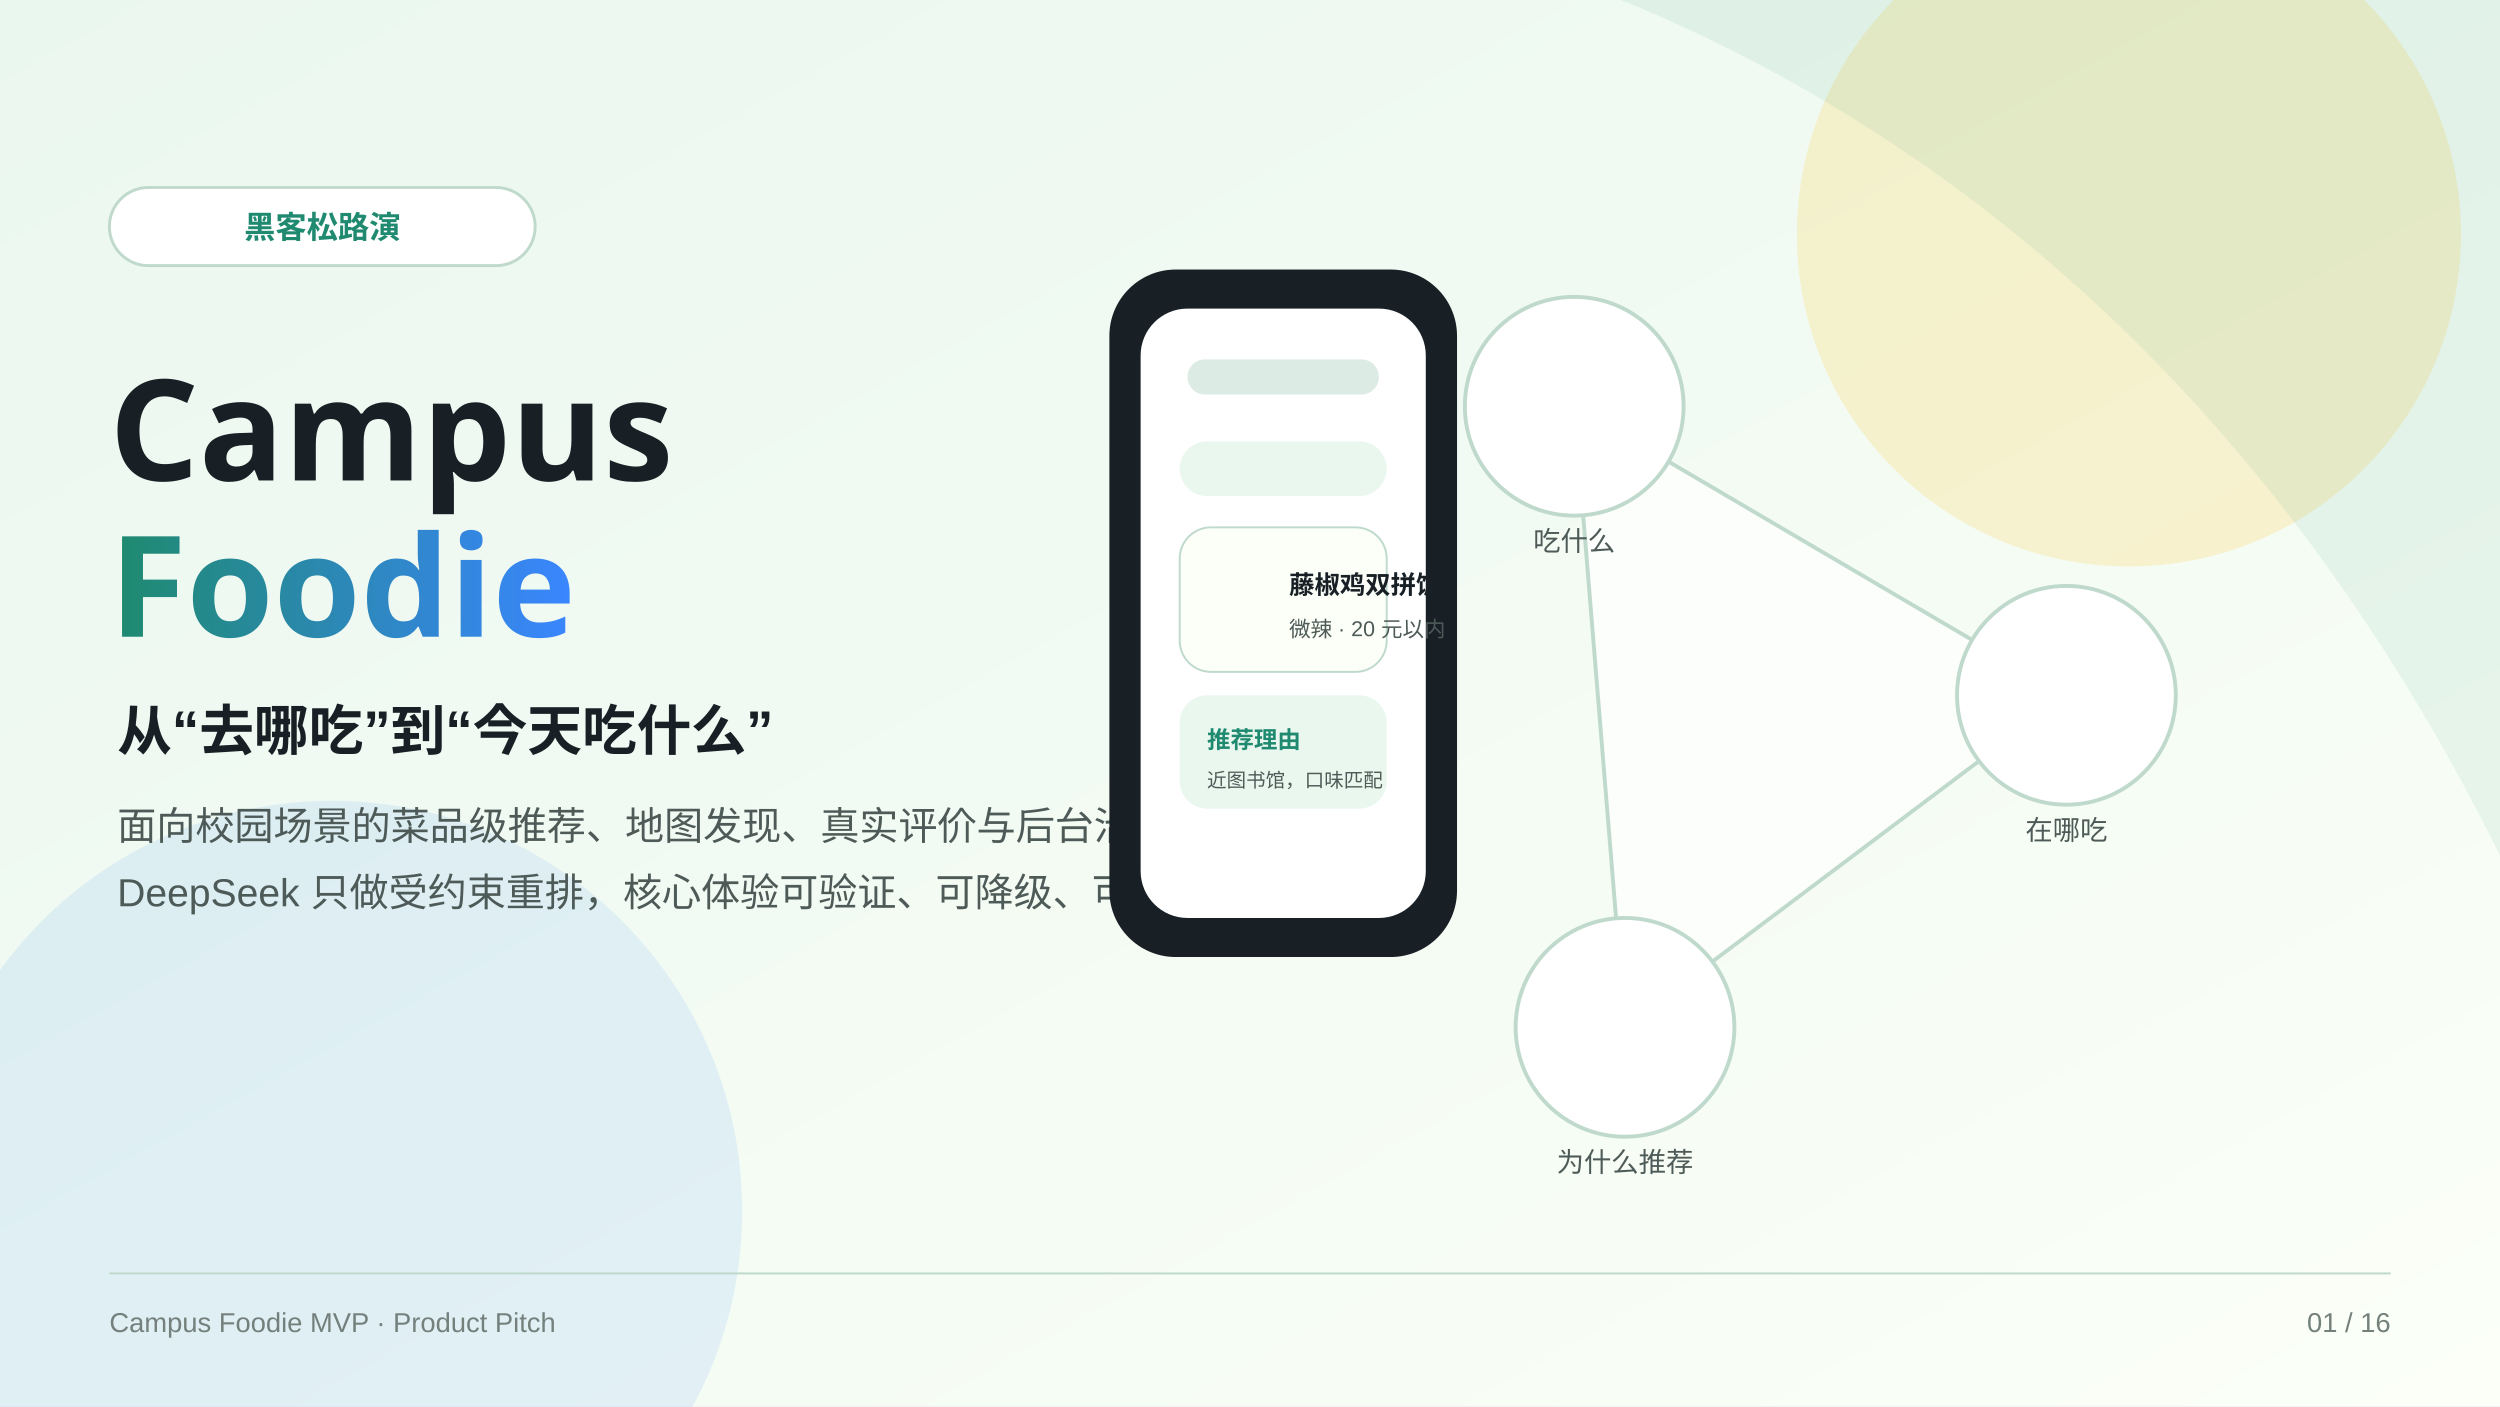
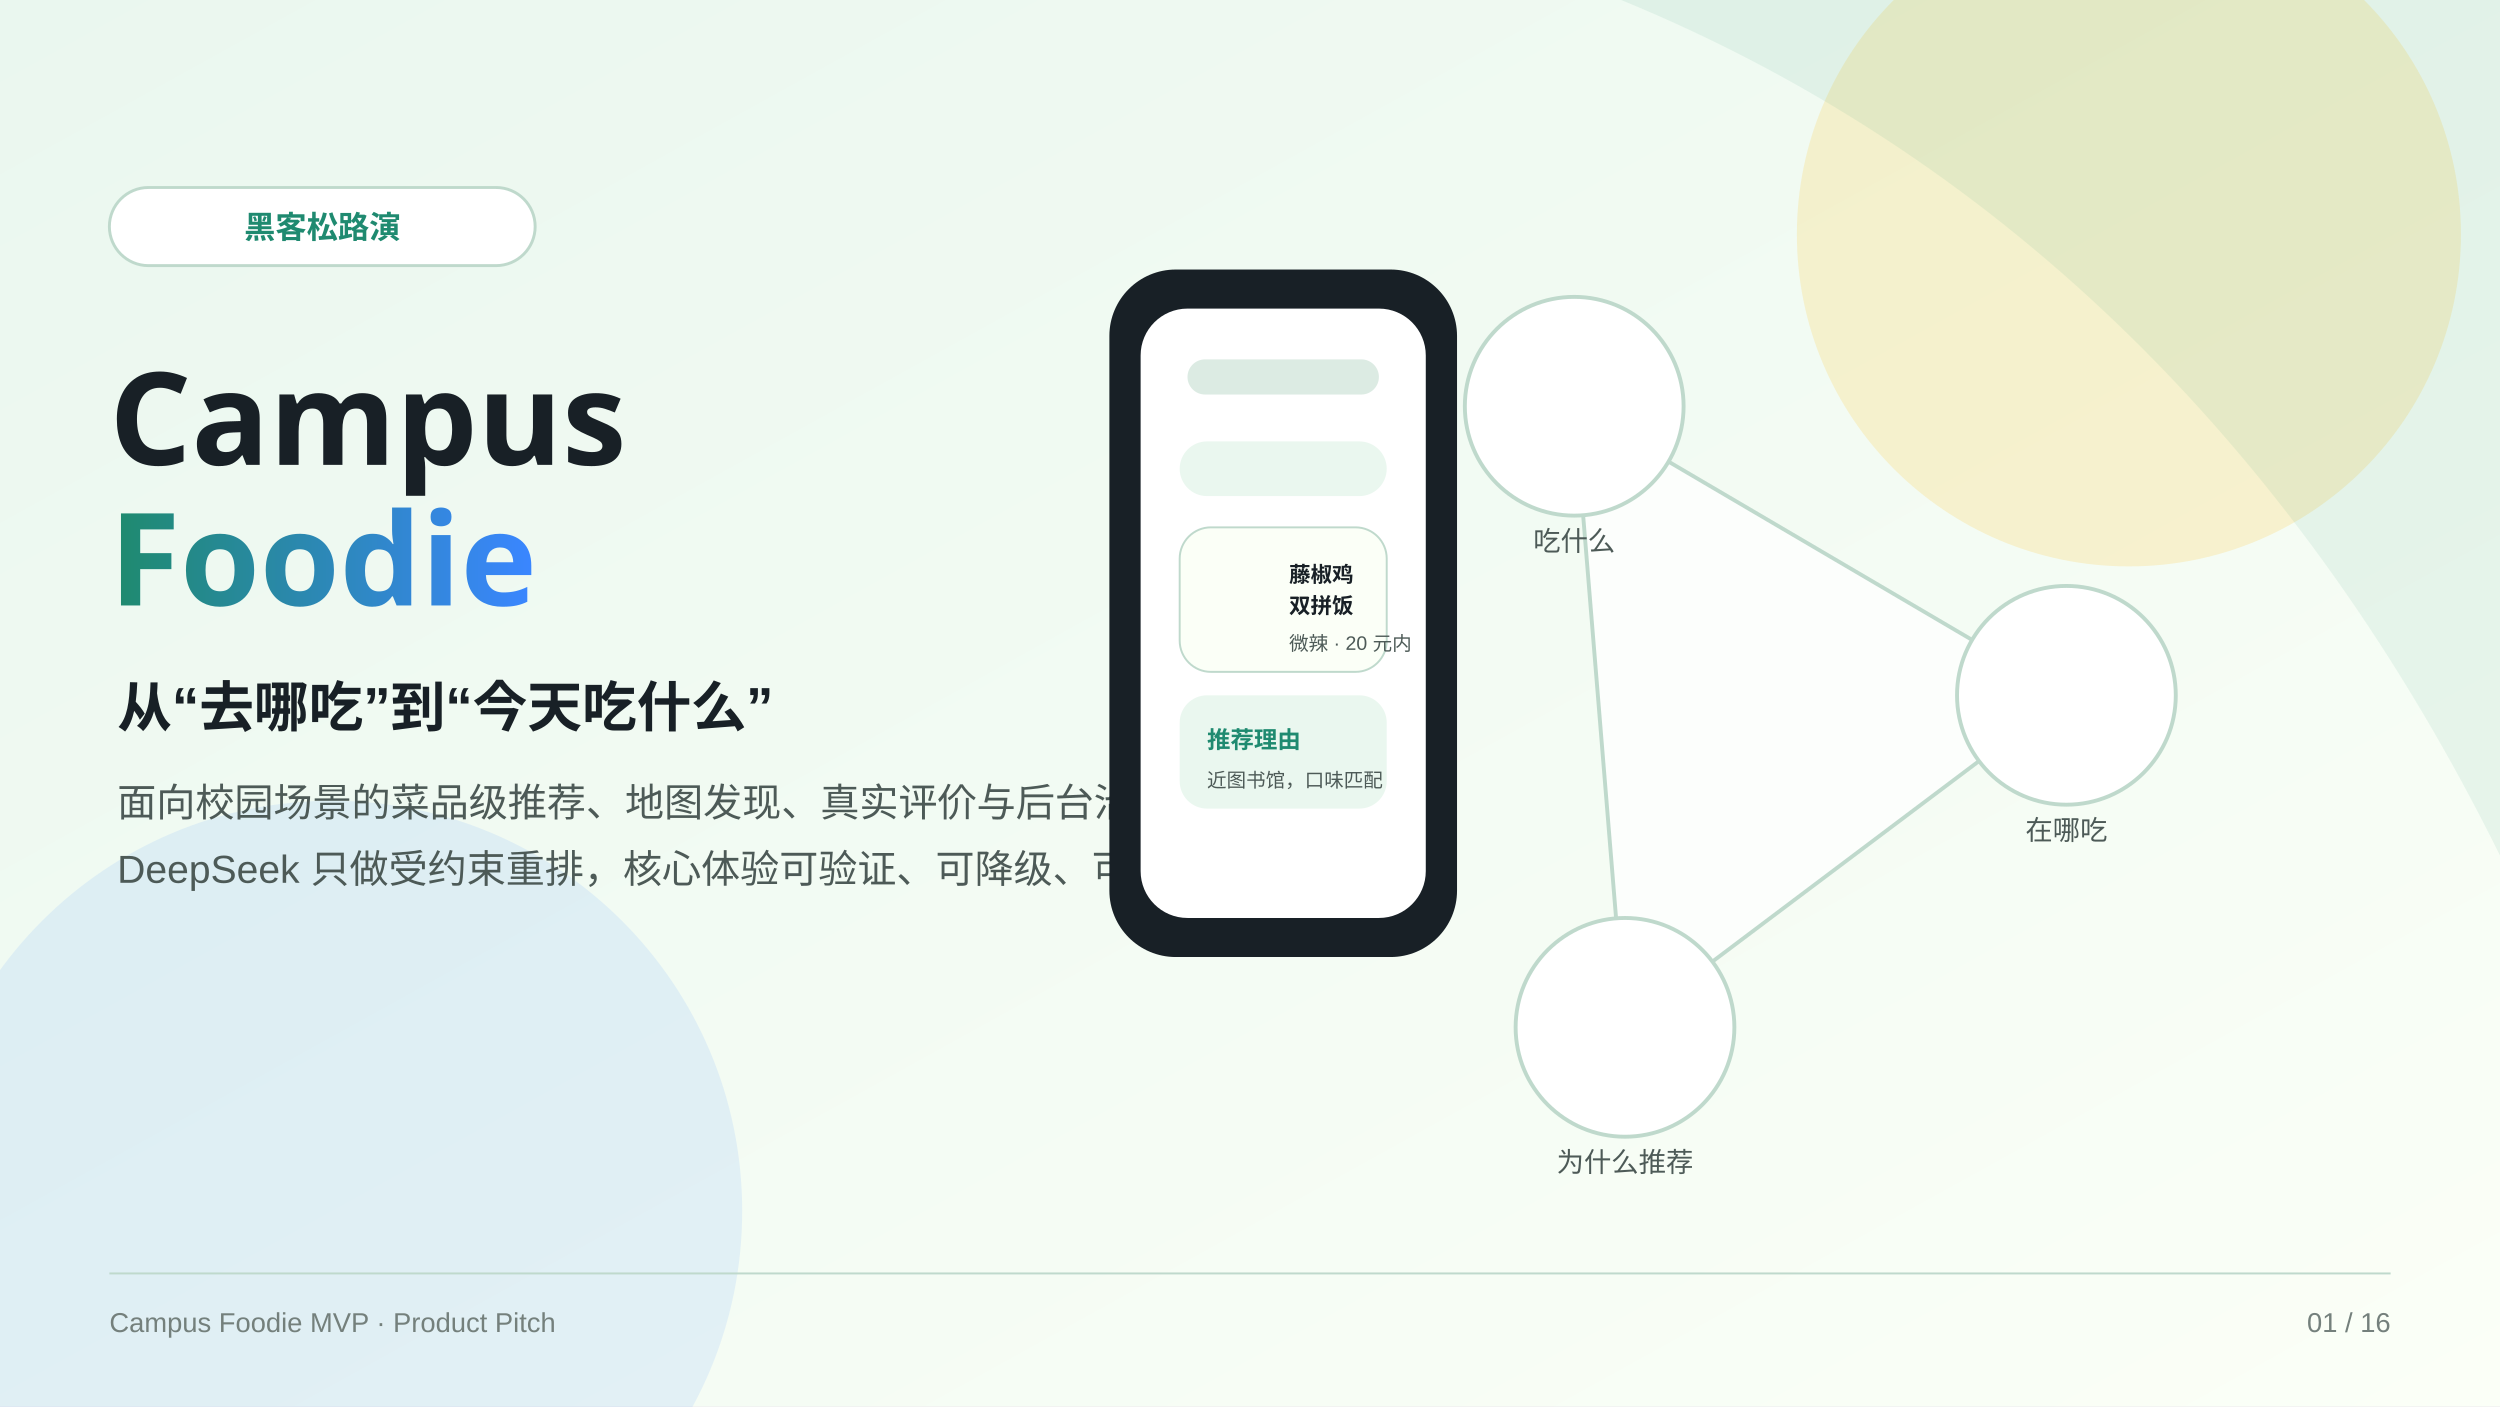
<svg xmlns="http://www.w3.org/2000/svg" viewBox="0 0 1280 720" width="1280" height="720">
  <defs>
    <linearGradient id="campusWash" x1="0%" y1="0%" x2="100%" y2="100%">
      <stop offset="0%" stop-color="#EAF7EF" />
      <stop offset="100%" stop-color="#FBFFF7" />
    </linearGradient>
    <linearGradient id="heroGreen" x1="0%" y1="0%" x2="100%" y2="0%">
      <stop offset="0%" stop-color="#1F8A70" />
      <stop offset="100%" stop-color="#3A86FF" />
    </linearGradient>
  </defs>
  <g id="background">
    <rect x="0" y="0" width="1280" height="720" fill="url(#campusWash)" />
    <circle cx="1090" cy="120" r="170" fill="#FFB703" fill-opacity="0.16" />
    <circle cx="170" cy="620" r="210" fill="#3A86FF" fill-opacity="0.10" />
    <path d="M 830 0 C 1030 82 1180 236 1280 438 L 1280 0 Z" fill="#1F8A70" fill-opacity="0.08" />
  </g>
  <g id="decor-product-triangle">
    <path d="M 806 208 L 1058 356 L 832 526 Z" fill="#FFFFFF" fill-opacity="0.72" stroke="#BFD9CC" stroke-width="2" />
    <circle cx="806" cy="208" r="56" fill="#FFFFFF" stroke="#BFD9CC" stroke-width="2" />
    <use data-icon="phosphor-duotone/fork-knife" x="778" y="180" width="56" height="56" fill="#1F8A70" />
    <text x="806" y="282" text-anchor="middle" font-family="'Microsoft YaHei', 'PingFang SC', Arial, sans-serif" font-size="14" fill="#4D5A57">吃什么</text>
    <circle cx="1058" cy="356" r="56" fill="#FFFFFF" stroke="#BFD9CC" stroke-width="2" />
    <use data-icon="phosphor-duotone/map-pin" x="1030" y="328" width="56" height="56" fill="#3A86FF" />
    <text x="1058" y="430" text-anchor="middle" font-family="'Microsoft YaHei', 'PingFang SC', Arial, sans-serif" font-size="14" fill="#4D5A57">在哪吃</text>
    <circle cx="832" cy="526" r="56" fill="#FFFFFF" stroke="#BFD9CC" stroke-width="2" />
    <use data-icon="phosphor-duotone/sparkle" x="804" y="498" width="56" height="56" fill="#FFB703" />
    <text x="832" y="600" text-anchor="middle" font-family="'Microsoft YaHei', 'PingFang SC', Arial, sans-serif" font-size="14" fill="#4D5A57">为什么推荐</text>
  </g>
  <g id="title-block">
    <rect x="56" y="96" width="218" height="40" rx="20" fill="#FFFFFF" stroke="#BFD9CC" stroke-width="1.5" />
    <text x="165" y="122" text-anchor="middle" font-family="'Microsoft YaHei', 'PingFang SC', Arial, sans-serif" font-size="16" font-weight="700" fill="#1F8A70">黑客松路演</text>
-     <text x="56" y="246" font-family="'Trebuchet MS', 'Microsoft YaHei', 'PingFang SC', sans-serif" font-size="72" font-weight="800" fill="#182026">Campus</text>
-     <text x="56" y="326" font-family="'Trebuchet MS', 'Microsoft YaHei', 'PingFang SC', sans-serif" font-size="72" font-weight="800" fill="url(#heroGreen)">Foodie</text>
-     <text x="60" y="384" font-family="'Microsoft YaHei', 'PingFang SC', Arial, sans-serif" font-size="28" font-weight="700" fill="#182026">从“去哪吃”到“今天吃什么”</text>
-     <text x="60" y="430" font-family="'Microsoft YaHei', 'PingFang SC', Arial, sans-serif" font-size="20" fill="#4D5A57">
+     <text x="56" y="238" font-family="'Trebuchet MS', 'Microsoft YaHei', 'PingFang SC', sans-serif" font-size="66" font-weight="800" fill="#182026">Campus</text>
+     <text x="56" y="310" font-family="'Trebuchet MS', 'Microsoft YaHei', 'PingFang SC', sans-serif" font-size="66" font-weight="800" fill="url(#heroGreen)">Foodie</text>
+     <text x="60" y="372" font-family="'Microsoft YaHei', 'PingFang SC', Arial, sans-serif" font-size="28" font-weight="700" fill="#182026">从“去哪吃”到“今天吃什么”</text>
+     <text x="60" y="418" font-family="'Microsoft YaHei', 'PingFang SC', Arial, sans-serif" font-size="20" fill="#4D5A57">
      <tspan x="60" dy="0">面向校园场景的菜品级推荐、地图发现、真实评价与后台治理闭环</tspan>
      <tspan x="60" dy="34">DeepSeek 只做受约束重排，核心体验可验证、可降级、可演示</tspan>
    </text>
  </g>
  <g id="hero-device-card">
    <rect x="568" y="138" width="178" height="352" rx="34" fill="#182026" />
    <rect x="584" y="158" width="146" height="312" rx="24" fill="#FFFFFF" />
    <rect x="608" y="184" width="98" height="18" rx="9" fill="#DCEBE3" />
    <rect x="604" y="226" width="106" height="28" rx="14" fill="#EAF7EF" />
    <rect x="604" y="270" width="106" height="74" rx="16" fill="#FBFFF7" stroke="#BFD9CC" stroke-width="1" />
    <use data-icon="phosphor-duotone/bowl-food" x="616" y="286" width="36" height="36" fill="#FFB703" />
-     <text x="660" y="304" font-family="'Microsoft YaHei', 'PingFang SC', Arial, sans-serif" font-size="13" font-weight="700" fill="#182026">藤椒鸡双拼饭</text>
-     <text x="660" y="326" font-family="'Microsoft YaHei', 'PingFang SC', Arial, sans-serif" font-size="11" fill="#4D5A57">微辣 · 20 元以内</text>
+     <text x="660" y="298" font-family="'Microsoft YaHei', 'PingFang SC', Arial, sans-serif" font-size="11" font-weight="800" fill="#182026">
+       <tspan x="660" dy="0">藤椒鸡</tspan>
+       <tspan x="660" dy="16">双拼饭</tspan>
+     </text>
+     <text x="660" y="333" font-family="'Microsoft YaHei', 'PingFang SC', Arial, sans-serif" font-size="10" fill="#4D5A57">微辣 · 20 元内</text>
    <rect x="604" y="356" width="106" height="58" rx="14" fill="#EAF7EF" />
    <text x="618" y="383" font-family="'Microsoft YaHei', 'PingFang SC', Arial, sans-serif" font-size="12" font-weight="700" fill="#1F8A70">推荐理由</text>
    <text x="618" y="403" font-family="'Microsoft YaHei', 'PingFang SC', Arial, sans-serif" font-size="10" fill="#4D5A57">近图书馆，口味匹配</text>
  </g>
  <g id="footer">
    <line x1="56" y1="652" x2="1224" y2="652" stroke="#BFD9CC" stroke-width="1" />
    <text x="56" y="682" font-family="'Microsoft YaHei', 'PingFang SC', Arial, sans-serif" font-size="14" fill="#74807C">Campus Foodie MVP · Product Pitch</text>
    <text x="1224" y="682" text-anchor="end" font-family="'Microsoft YaHei', 'PingFang SC', Arial, sans-serif" font-size="14" fill="#74807C">01 / 16</text>
  </g>
</svg>
